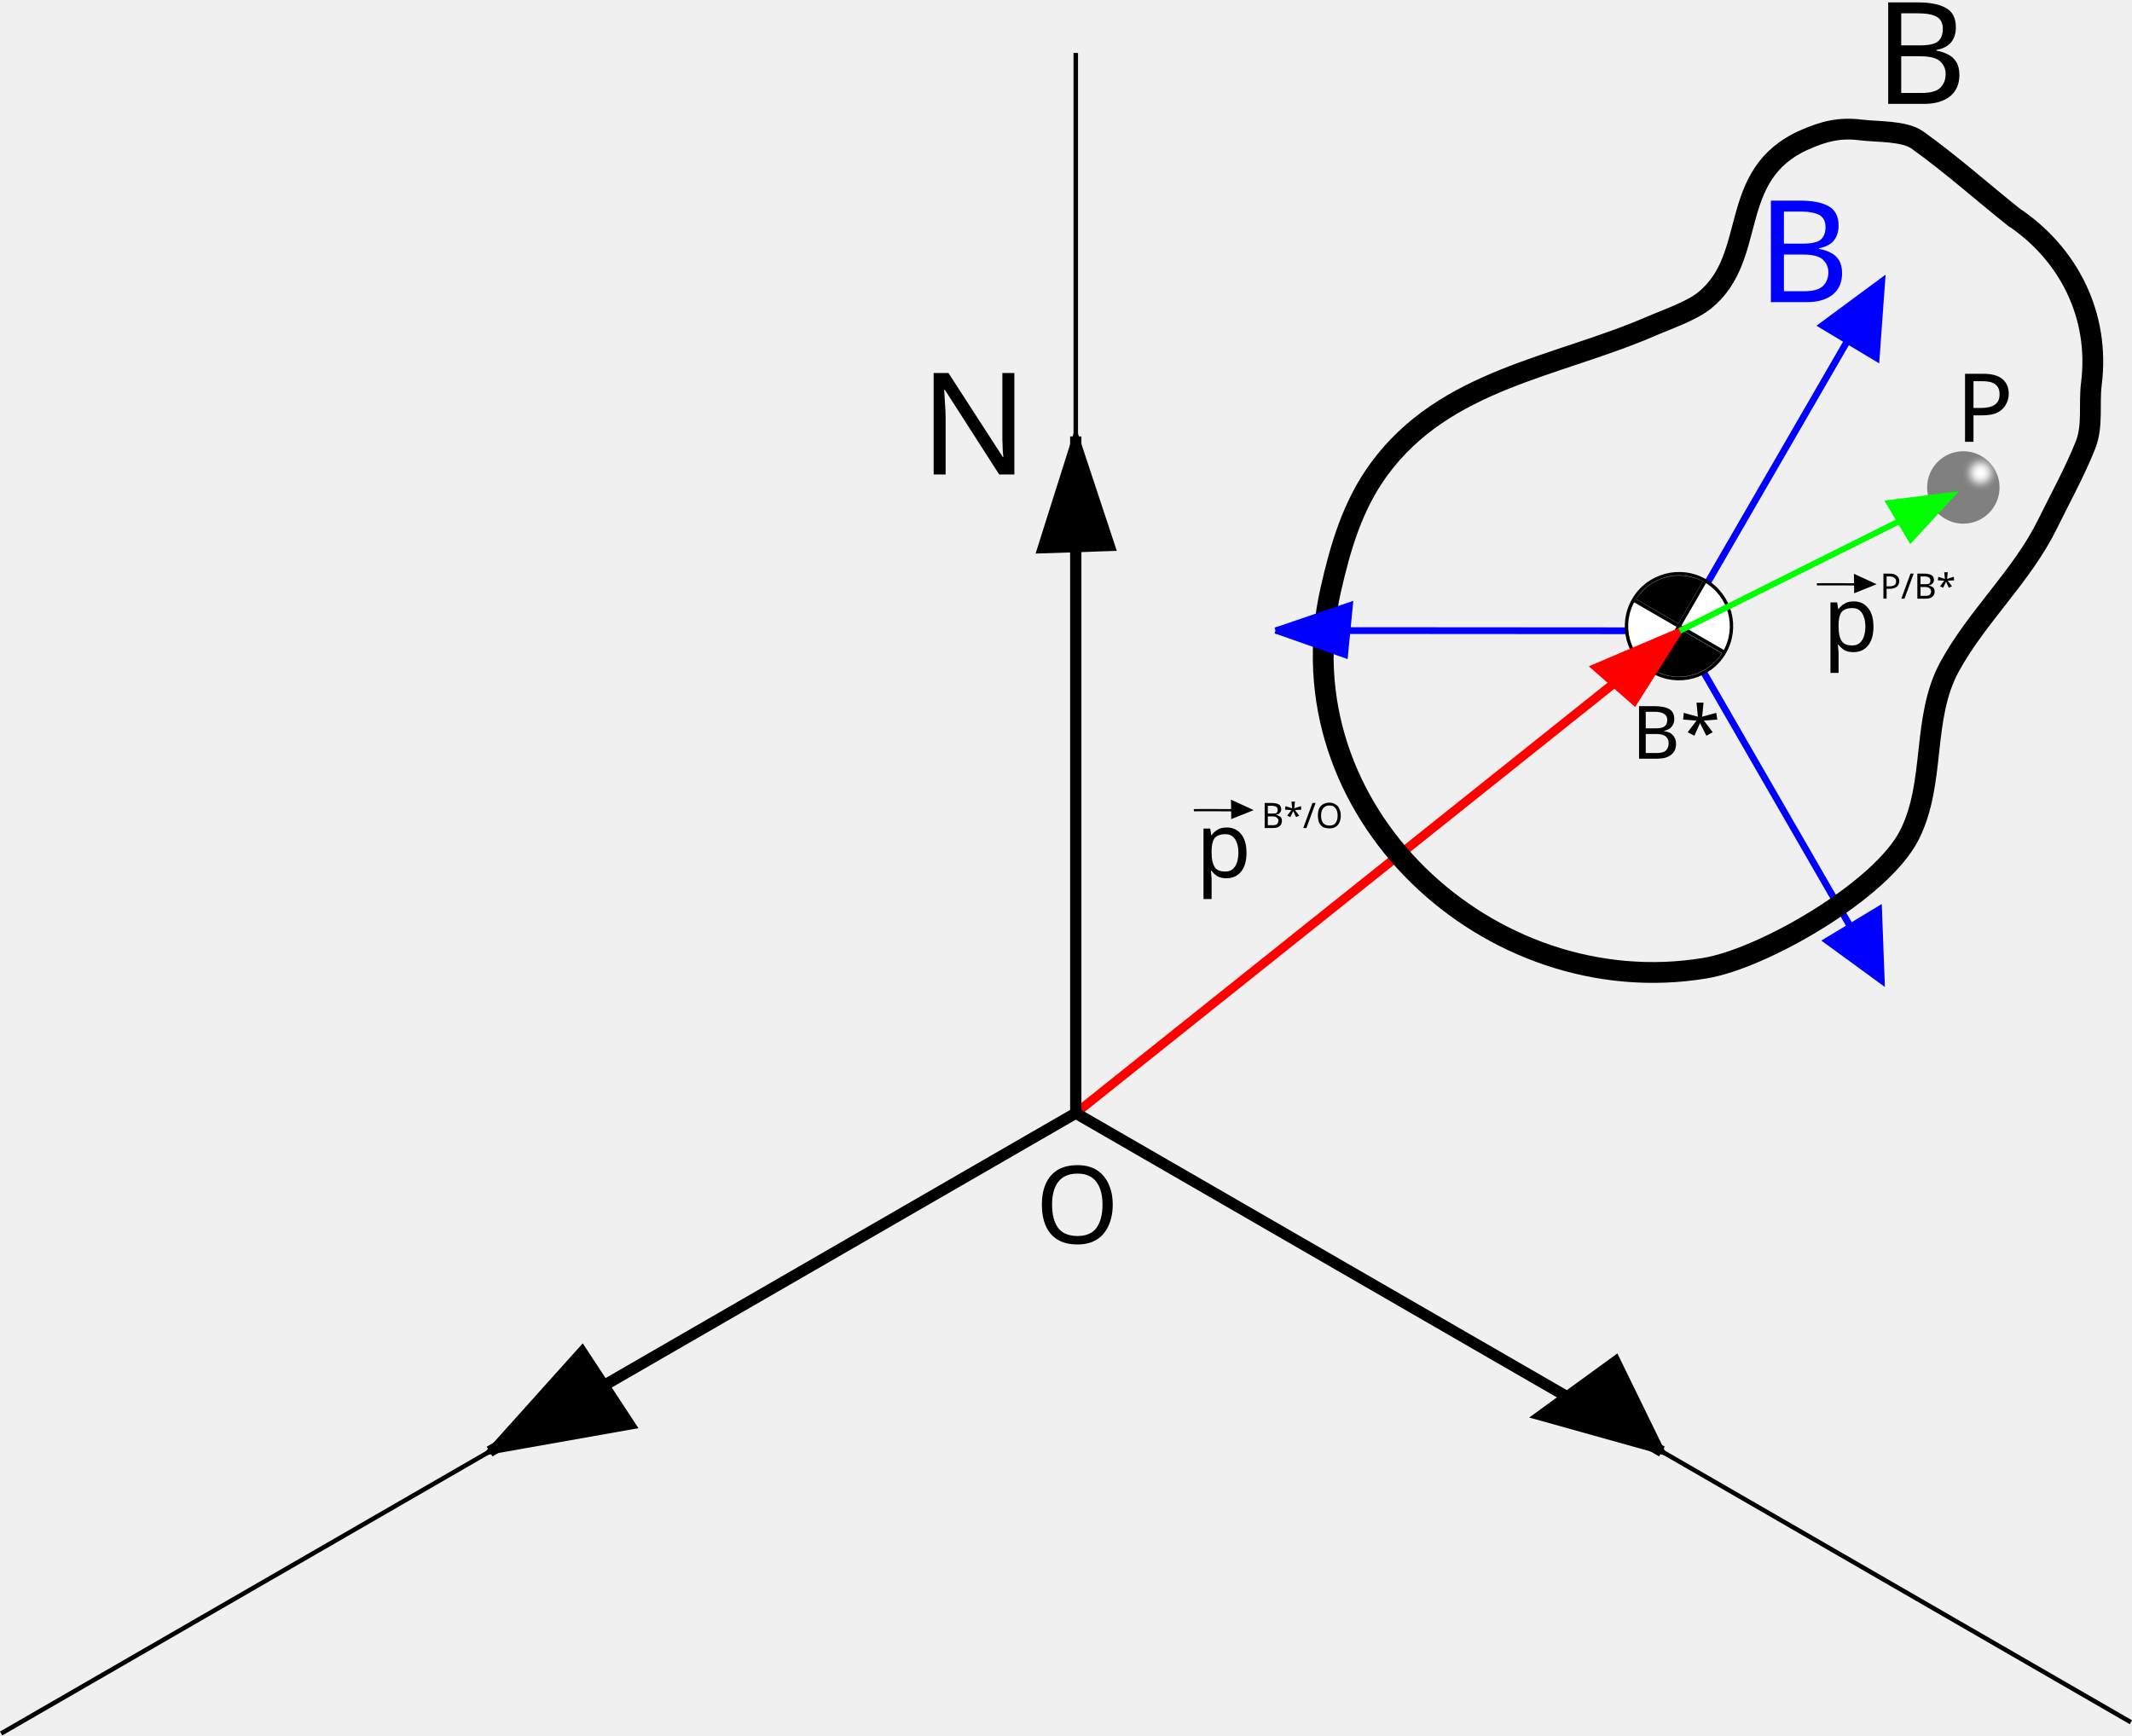
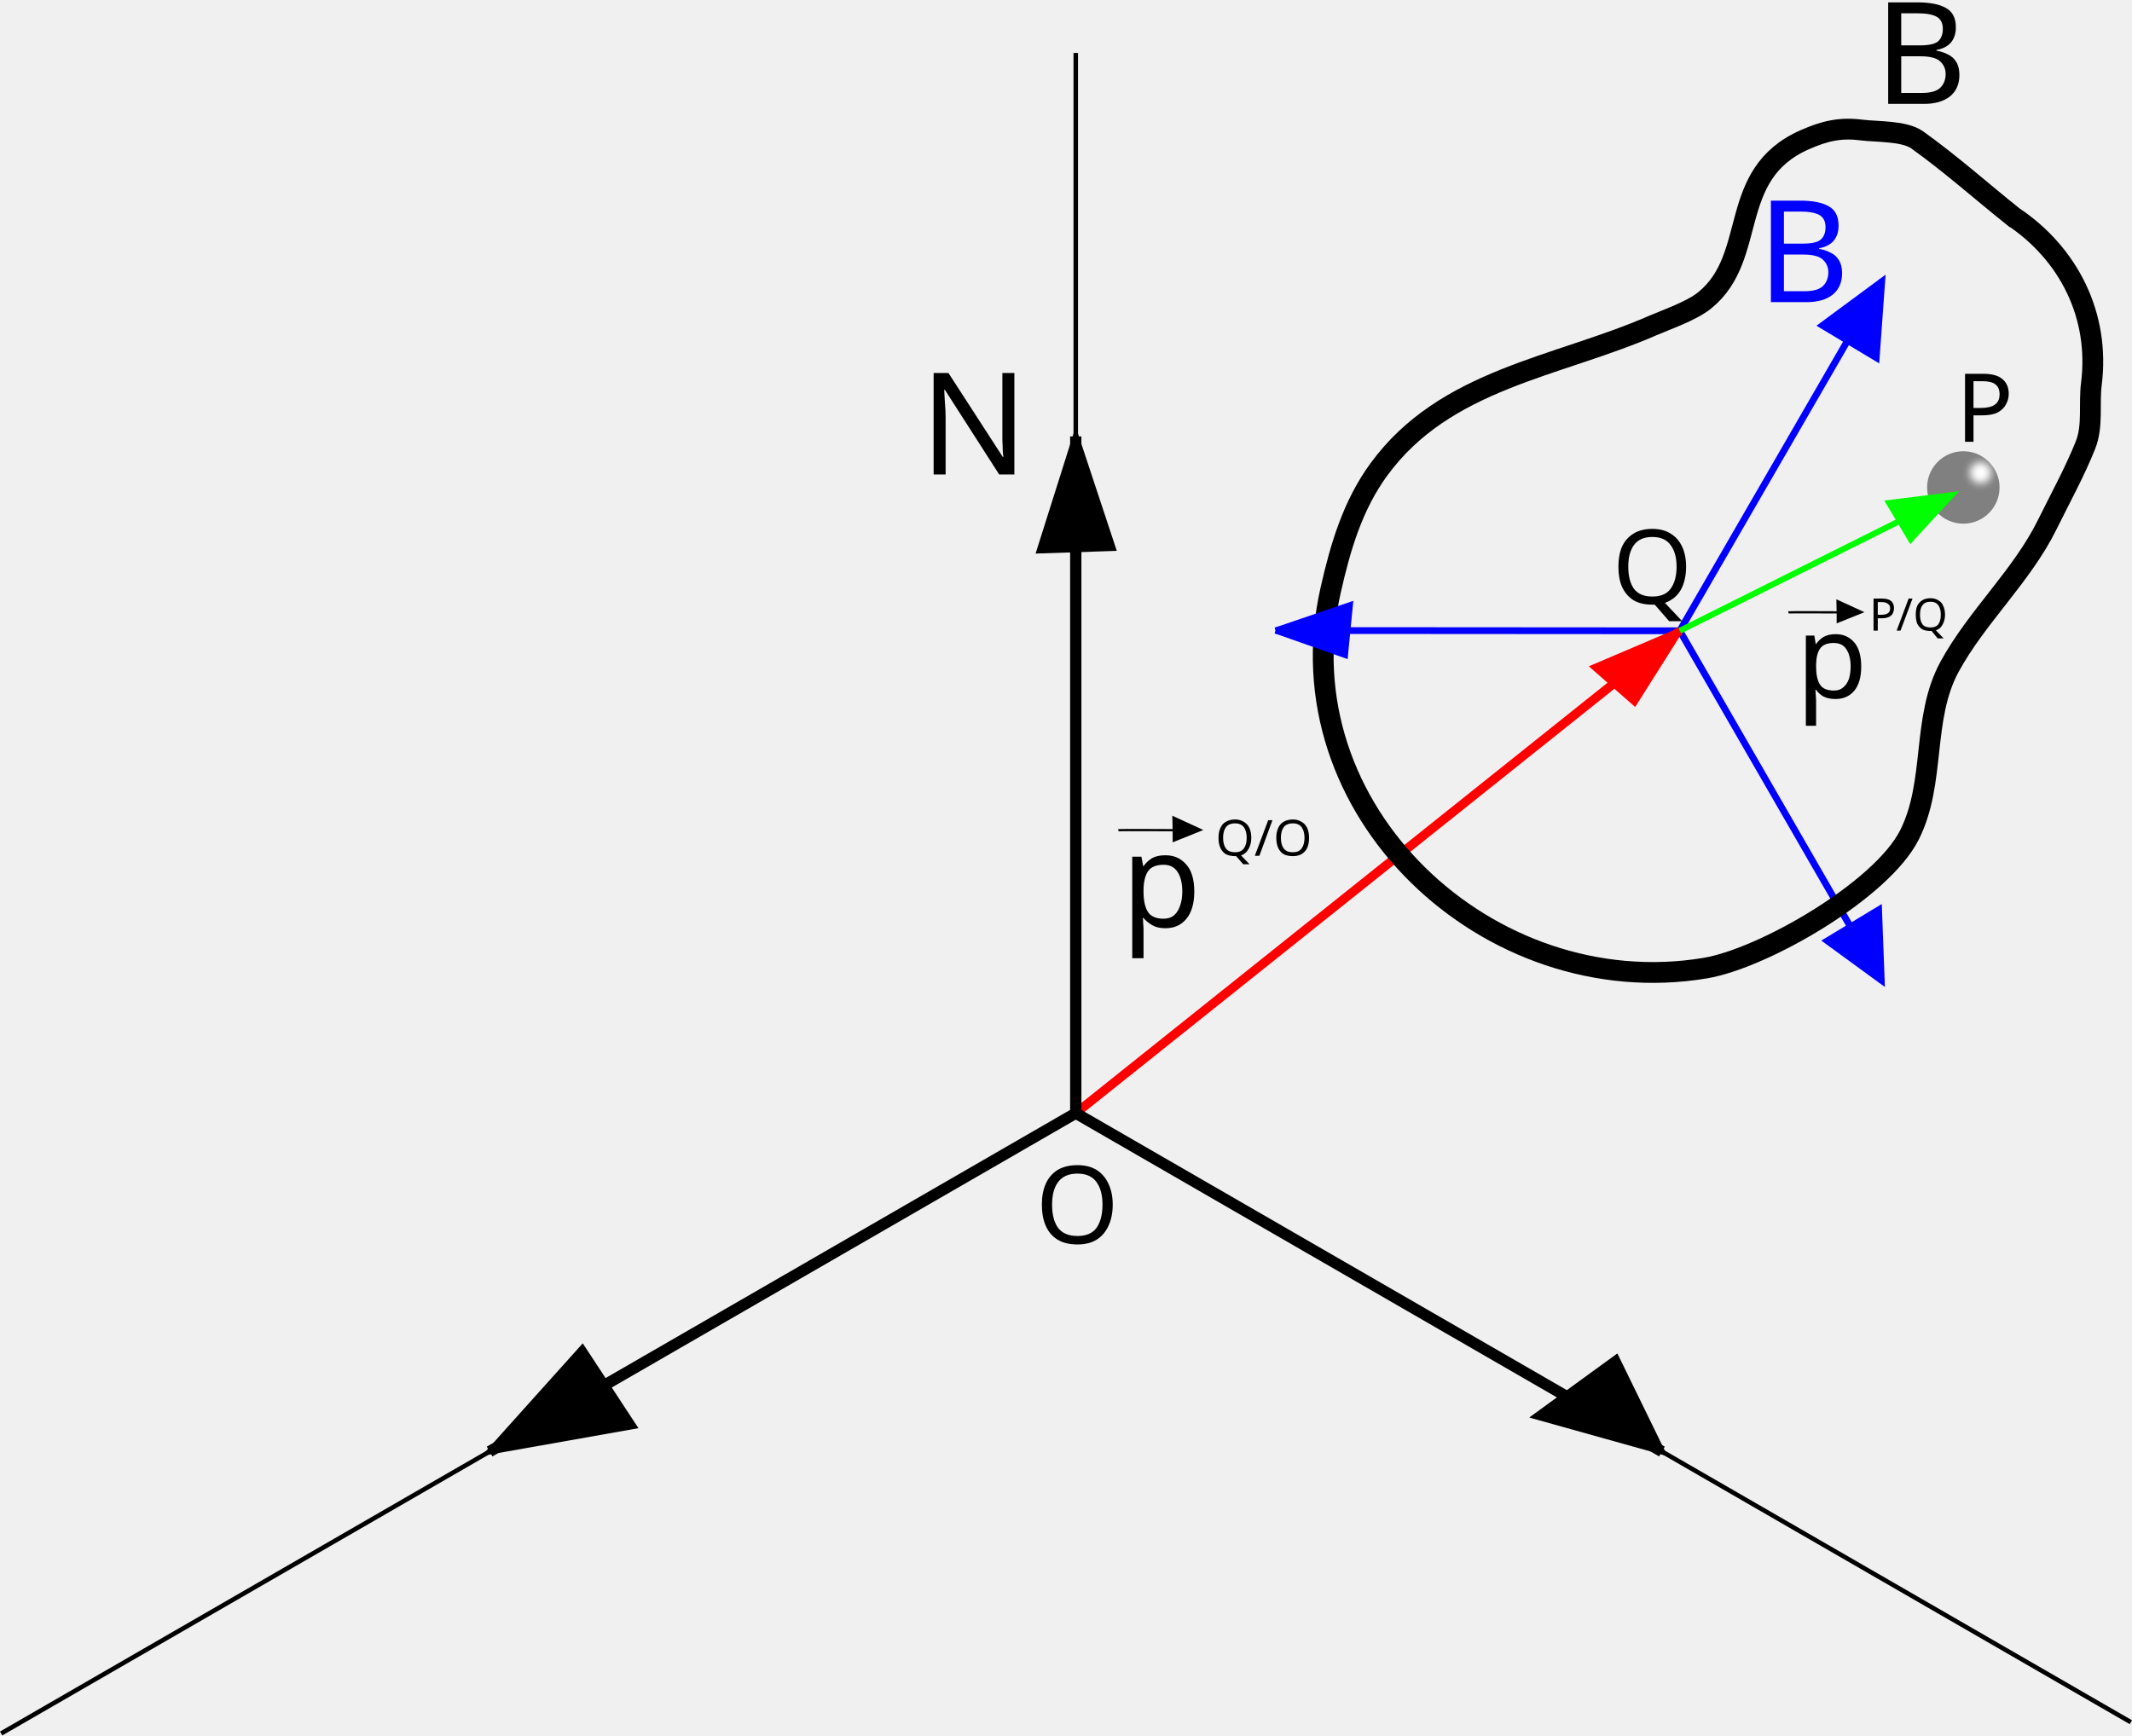
<svg xmlns="http://www.w3.org/2000/svg" width="94.497mm" height="76.934mm" viewBox="0 0 94.497 76.934" version="1.1" id="svg8">
  <defs id="defs2">
    <marker orient="auto" refY="0" refX="0" id="DistanceStart" style="overflow:visible">
      <g id="g2300">
        <path id="path2306" d="M 0,0 H 2" style="fill:none;stroke:#ffffff;stroke-width:1.15;stroke-linecap:square" />
        <path id="path2302" d="M 0,0 13,4 9,0 13,-4 Z" style="fill:#000000;fill-rule:evenodd;stroke:none" />
        <path id="path2304" d="M 0,-4 V 40" style="fill:none;stroke:#000000;stroke-width:1;stroke-linecap:square" />
      </g>
    </marker>
    <marker style="overflow:visible" id="marker1788" refX="0" refY="0" orient="auto">
      <path transform="matrix(-0.8,0,0,-0.8,-10,0)" style="fill:#ff0000;fill-opacity:1;fill-rule:evenodd;stroke:#ff0000;stroke-width:1pt;stroke-opacity:1" d="M 0,0 5,-5 -12.5,0 5,5 Z" id="path1786" />
    </marker>
    <marker style="overflow:visible" id="marker1399" refX="0" refY="0" orient="auto">
      <path transform="matrix(-0.8,0,0,-0.8,-10,0)" style="fill:#0000ff;fill-opacity:1;fill-rule:evenodd;stroke:#0000ff;stroke-width:1pt;stroke-opacity:1" d="M 0,0 5,-5 -12.5,0 5,5 Z" id="path1397" />
    </marker>
    <marker style="overflow:visible" id="marker1379" refX="0" refY="0" orient="auto">
      <path transform="matrix(-0.8,0,0,-0.8,-10,0)" style="fill:#0000ff;fill-opacity:1;fill-rule:evenodd;stroke:#0000ff;stroke-width:1pt;stroke-opacity:1" d="M 0,0 5,-5 -12.5,0 5,5 Z" id="path1377" />
    </marker>
-     <filter style="color-interpolation-filters:sRGB" id="filter1977" x="-0.678" width="2.356" y="-0.678" height="2.356">
+     <filter style="color-interpolation-filters:sRGB" id="filter1977" x="-0.926" width="2.851" y="-0.926" height="2.851">
      <feGaussianBlur stdDeviation="0.18" id="feGaussianBlur1979" />
    </filter>
  </defs>
  <g id="layer1" transform="translate(-25.93076,-78.15268)">
    <g id="g176" style="stroke-width:0.2;stroke-miterlimit:4;stroke-dasharray:none">
      <path style="fill:none;stroke:#000000;stroke-width:0.2;stroke-linecap:butt;stroke-linejoin:miter;stroke-miterlimit:4;stroke-dasharray:none;stroke-opacity:1" d="M 73.612,127.5 V 80.5" id="path170" />
      <path style="fill:none;stroke:#000000;stroke-width:0.2;stroke-linecap:butt;stroke-linejoin:miter;stroke-miterlimit:4;stroke-dasharray:none;stroke-opacity:1" d="M 120.378,154.5 73.612,127.5 25.981,155 v 0" id="path172" />
    </g>
    <path style="fill:none;stroke:#0000ff;stroke-width:0.3;stroke-linecap:butt;stroke-linejoin:miter;stroke-miterlimit:4;stroke-dasharray:none;stroke-opacity:1" d="m 100.384,106.116 8.968,-15.51" id="path1369" />
    <path style="fill:none;stroke:#0000ff;stroke-width:0.3;stroke-linecap:butt;stroke-linejoin:miter;stroke-miterlimit:4;stroke-dasharray:none;stroke-opacity:1" d="m 100.384,106.116 8.948,15.522" id="path1371" />
    <path style="fill:none;stroke:#0000ff;stroke-width:0.3;stroke-linecap:butt;stroke-linejoin:miter;stroke-miterlimit:4;stroke-dasharray:none;stroke-opacity:1" d="m 100.384,106.116 -17.916,-0.012" id="path1373" />
    <path style="fill:#ff0000;stroke:#ff0000;stroke-width:0.4;stroke-linecap:butt;stroke-linejoin:miter;stroke-miterlimit:4;stroke-dasharray:none;stroke-opacity:1" d="M 73.612,127.5 100.384,106.116" id="path1784" />
    <path style="fill:none;stroke:#000000;stroke-width:0.5;stroke-linecap:butt;stroke-linejoin:miter;stroke-miterlimit:4;stroke-dasharray:none;stroke-opacity:1" d="M 73.612,127.5 V 97.5" id="path12" />
    <path style="fill:none;stroke:#000000;stroke-width:0.5;stroke-linecap:butt;stroke-linejoin:miter;stroke-miterlimit:4;stroke-dasharray:none;stroke-opacity:1" d="m 73.612,127.5 25.981,15" id="path16" />
    <path style="fill:none;stroke:#000000;stroke-width:0.5;stroke-linecap:butt;stroke-linejoin:miter;stroke-miterlimit:4;stroke-dasharray:none;stroke-opacity:1" d="m 73.612,127.5 -25.981,15" id="path20" />
    <path style="fill:#000000;stroke:#000000;stroke-width:0.265px;stroke-linecap:butt;stroke-linejoin:miter;stroke-opacity:1" d="m 99.593,142.5 -2.025,-4.149 -3.558,2.588 z" id="path1401" />
    <path style="fill:#000000;stroke:#000000;stroke-width:0.265px;stroke-linecap:butt;stroke-linejoin:miter;stroke-opacity:1" d="m 47.631,142.5 6.377,-1.13 -2.264,-3.45 z" id="path1442" />
    <path style="fill:#000000;stroke:#000000;stroke-width:0.265px;stroke-linecap:butt;stroke-linejoin:miter;stroke-opacity:1" d="m 73.612,97.5 -1.598,5.054 3.235,-0.108 z" id="path1444" />
    <path style="fill:#0000ff;stroke:#0000ff;stroke-width:0.265px;stroke-linecap:butt;stroke-linejoin:miter;stroke-opacity:1" d="m 109.353,90.606 -2.673,1.975 2.426,1.456 z" id="path1536" />
-     <g id="g1573" transform="matrix(0.5295026,0.3061719,-0.3061719,0.5295026,112.3211,37.58693)">
-       <circle style="fill:#ffffff;stroke:#000000;stroke-width:0.245;stroke-miterlimit:4;stroke-dasharray:none" id="path1556" cx="38.971" cy="106.5" r="3.804" />
-       <path style="fill:none;stroke:#000000;stroke-width:0.265px;stroke-linecap:butt;stroke-linejoin:miter;stroke-opacity:1" d="m 35.167,106.5 h 7.608" id="path1558" />
-       <path style="fill:none;stroke:#000000;stroke-width:0.265px;stroke-linecap:butt;stroke-linejoin:miter;stroke-opacity:1" d="m 38.971,102.696 v 7.608" id="path1560" />
-       <path style="fill:#000000;stroke:#000000;stroke-width:0.108;stroke-miterlimit:4;stroke-dasharray:none" d="m 133.498,401.228 c 0.452,-4.06 2.411,-7.486 5.651,-9.88 1.96,-1.449 4.268,-2.327 6.926,-2.636 l 0.671,-0.078 v 6.661 6.661 h -6.665 -6.665 z" id="path1564" transform="scale(0.2645833)" />
-       <path style="fill:#000000;stroke:#000000;stroke-width:0.108;stroke-miterlimit:4;stroke-dasharray:none" d="m 147.796,409.72 v -6.595 h 6.653 6.653 v 0.393 c 0,0.666 -0.327,2.313 -0.653,3.289 -1.585,4.741 -5.562,8.287 -10.395,9.267 -0.652,0.132 -1.427,0.24 -1.722,0.24 h -0.536 z" id="path1566" transform="scale(0.2645833)" />
-     </g>
    <path style="fill:none;stroke:#000000;stroke-width:0.922;stroke-linecap:butt;stroke-linejoin:miter;stroke-miterlimit:4;stroke-dasharray:none;stroke-opacity:1" d="m 115.167,87.761 c -1.42,-1.135 -2.78,-2.35 -4.259,-3.406 -0.574,-0.41 -1.787,-0.352 -2.477,-0.439 -0.938,-0.119 -1.622,0.041 -2.504,0.429 -3.493,1.535 -2.044,5.177 -4.434,7.118 -0.593,0.482 -1.659,0.839 -2.302,1.119 -4.262,1.86 -9.21,2.359 -12.148,6.387 -1.16,1.59 -1.7,3.432 -2.131,5.335 -2.215,9.771 7.019,18.363 16.597,16.767 2.578,-0.429 7.82,-3.45 9.056,-5.908 1.177,-2.341 0.527,-5.162 1.778,-7.456 1.213,-2.223 3.209,-4.023 4.33,-6.301 0.562,-1.142 1.225,-2.345 1.693,-3.522 0.34,-0.855 0.149,-1.825 0.261,-2.707 0.386,-3.04 -1.009,-5.775 -3.459,-7.416 z" id="path1557" />
    <path style="fill:#0000ff;stroke:#0000ff;stroke-width:0.265px;stroke-linecap:butt;stroke-linejoin:miter;stroke-opacity:1" d="m 82.468,106.104 3.294,-1.124 -0.216,2.21 -3.078,-1.086" id="path1538" />
    <path style="fill:#0000ff;stroke:#0000ff;stroke-width:0.265px;stroke-linecap:butt;stroke-linejoin:miter;stroke-opacity:1" d="m 109.332,121.638 -0.119,-3.18 -2.318,1.402 z" id="path1540" />
    <path style="fill:#ff0000;stroke:#ff0000;stroke-width:0.265px;stroke-linecap:butt;stroke-linejoin:miter;stroke-opacity:1" d="m 100.384,106.116 -3.786,1.614 1.779,1.563 z" id="path1548" />
    <path style="fill:#00ff00;stroke:#00ff00;stroke-width:0.265px;stroke-linecap:butt;stroke-linejoin:miter;stroke-opacity:1" d="m 100.384,106.116 12.033,-6.011" id="path1559" />
    <circle style="fill:#808080;stroke:#808080;stroke-width:0.765;stroke-miterlimit:4;stroke-dasharray:none" id="path1565" cx="112.952" cy="99.762" r="1.223" />
    <path style="fill:#00ff00;stroke:#00ff00;stroke-width:0.265px;stroke-linecap:butt;stroke-linejoin:miter;stroke-opacity:1" d="m 112.417,100.106 -1.796,1.949 -0.955,-1.605 z" id="path1563" />
    <circle style="fill:#ffffff;stroke:#ffffff;stroke-width:0.316;stroke-miterlimit:4;stroke-dasharray:none;filter:url(#filter1977)" id="path1567" cx="113.716" cy="99.112" r="0.319" />
    <text xml:space="preserve" style="font-style:normal;font-variant:normal;font-weight:normal;font-stretch:normal;font-size:4.216px;line-height:1.25;font-family:sans-serif;-inkscape-font-specification:sans-serif;letter-spacing:0px;word-spacing:0px;fill:#000000;fill-opacity:1;stroke:none;stroke-width:0.113" x="112.623" y="97.736" id="text1983">
      <tspan id="tspan1981" x="112.623" y="97.736" style="stroke-width:0.113">P</tspan>
    </text>
    <text xml:space="preserve" style="font-style:normal;font-variant:normal;font-weight:normal;font-stretch:normal;font-size:6.313px;line-height:1.25;font-family:sans-serif;-inkscape-font-specification:sans-serif;letter-spacing:0px;word-spacing:0px;fill:#000000;fill-opacity:1;stroke:none;stroke-width:0.169" x="66.704" y="99.188" id="text1991">
      <tspan id="tspan1989" x="66.704" y="99.188" style="stroke-width:0.169">N</tspan>
    </text>
    <text xml:space="preserve" style="font-style:normal;font-variant:normal;font-weight:normal;font-stretch:normal;font-size:6.313px;line-height:1.25;font-family:sans-serif;-inkscape-font-specification:sans-serif;letter-spacing:0px;word-spacing:0px;fill:#000000;fill-opacity:1;stroke:none;stroke-width:0.169" x="109.011" y="82.755" id="text1995">
      <tspan id="tspan1993" x="109.011" y="82.755" style="stroke-width:0.169">B</tspan>
    </text>
    <text xml:space="preserve" style="font-style:normal;font-variant:normal;font-weight:normal;font-stretch:normal;font-size:6.313px;line-height:1.25;font-family:sans-serif;-inkscape-font-specification:sans-serif;letter-spacing:0px;word-spacing:0px;fill:#0000ff;fill-opacity:1;stroke:none;stroke-width:0.169" x="103.814" y="91.545" id="text1999">
      <tspan id="tspan1997" x="103.814" y="91.545" style="fill:#0000ff;stroke-width:0.169">B</tspan>
    </text>
    <text xml:space="preserve" style="font-style:normal;font-variant:normal;font-weight:normal;font-stretch:normal;font-size:4.774px;line-height:1.25;font-family:sans-serif;-inkscape-font-specification:sans-serif;letter-spacing:0px;word-spacing:0px;fill:#000000;fill-opacity:1;stroke:none;stroke-width:0.128" x="71.811" y="133.274" id="text2003">
      <tspan id="tspan2001" x="71.811" y="133.274" style="stroke-width:0.128">O</tspan>
    </text>
-     <text xml:space="preserve" style="font-style:normal;font-variant:normal;font-weight:normal;font-stretch:normal;font-size:3.266px;line-height:1.25;font-family:sans-serif;-inkscape-font-specification:sans-serif;letter-spacing:0px;word-spacing:0px;fill:#000000;fill-opacity:1;stroke:none;stroke-width:0.087" x="98.265" y="111.785" id="text2007">
-       <tspan id="tspan2005" x="98.265" y="111.785" style="stroke-width:0.087">B*</tspan>
+     <text xml:space="preserve" style="font-style:normal;font-variant:normal;font-weight:normal;font-stretch:normal;font-size:4.566px;line-height:1.25;font-family:sans-serif;-inkscape-font-specification:sans-serif;letter-spacing:0px;word-spacing:0px;fill:#000000;fill-opacity:1;stroke:none;stroke-width:0.087" x="97.384" y="104.908" id="text2007">
+       <tspan id="tspan2005" x="97.384" y="104.908" style="stroke-width:0.087">Q</tspan>
    </text>
-     <text xml:space="preserve" style="font-style:normal;font-variant:normal;font-weight:normal;font-stretch:normal;font-size:4.031px;line-height:1.25;font-family:sans-serif;-inkscape-font-specification:sans-serif;letter-spacing:0px;word-spacing:0px;fill:#000000;fill-opacity:1;stroke:none;stroke-width:0.108" x="78.928" y="117.041" id="text930">
-       <tspan id="tspan928" x="78.928" y="117.041" style="stroke-width:0.108">p</tspan>
+     <text xml:space="preserve" style="font-style:normal;font-variant:normal;font-weight:normal;font-stretch:normal;font-size:5.813px;line-height:1.25;font-family:sans-serif;-inkscape-font-specification:sans-serif;letter-spacing:0px;word-spacing:0px;fill:#000000;fill-opacity:1;stroke:none;stroke-width:0.108" x="75.638" y="119.208" id="text930" transform="scale(0.9997274,1.000273)">
+       <tspan id="tspan928" x="75.638" y="119.208" style="stroke-width:0.108">p</tspan>
    </text>
-     <text xml:space="preserve" style="font-style:normal;font-variant:normal;font-weight:normal;font-stretch:normal;font-size:1.541px;line-height:1.25;font-family:sans-serif;-inkscape-font-specification:sans-serif;letter-spacing:0px;word-spacing:0px;fill:#000000;fill-opacity:1;stroke:none;stroke-width:0.041" x="81.827" y="114.857" id="text934">
-       <tspan id="tspan932" x="81.827" y="114.857" style="stroke-width:0.041">B*/O</tspan>
+     <text xml:space="preserve" style="font-style:normal;font-variant:normal;font-weight:normal;font-stretch:normal;font-size:2.222px;line-height:1.25;font-family:sans-serif;-inkscape-font-specification:sans-serif;letter-spacing:0px;word-spacing:0px;fill:#000000;fill-opacity:1;stroke:none;stroke-width:0.041" x="79.819" y="116.058" id="text934" transform="scale(0.9997274,1.000273)">
+       <tspan id="tspan932" x="79.819" y="116.058" style="stroke-width:0.041">Q/O</tspan>
    </text>
-     <g id="g958">
-       <path style="fill:none;stroke:#000000;stroke-width:0.1;stroke-linecap:butt;stroke-linejoin:miter;stroke-miterlimit:4;stroke-dasharray:none;stroke-opacity:1" d="m 78.847,114.07 c 0.039,-0.008 1.702,0 1.702,0" id="path938" />
-       <path style="fill:#000000;stroke:#000000;stroke-width:0.1;stroke-linecap:butt;stroke-linejoin:miter;stroke-miterlimit:4;stroke-dasharray:none;stroke-opacity:1" d="m 80.55,114.07 -0.008,-0.39 0.83,0.382 -0.821,0.33 z" id="path944" />
+     <g id="g958" transform="matrix(1.441788,0,0,1.442575,-38.18058,-49.59914)" style="stroke-width:0.693">
+       <path style="fill:none;stroke:#000000;stroke-width:0.069;stroke-linecap:butt;stroke-linejoin:miter;stroke-miterlimit:4;stroke-dasharray:none;stroke-opacity:1" d="m 78.847,114.07 c 0.039,-0.008 1.702,0 1.702,0" id="path938" />
+       <path style="fill:#000000;stroke:#000000;stroke-width:0.069;stroke-linecap:butt;stroke-linejoin:miter;stroke-miterlimit:4;stroke-dasharray:none;stroke-opacity:1" d="m 80.55,114.07 -0.008,-0.39 0.83,0.382 -0.821,0.33 z" id="path944" />
    </g>
-     <text xml:space="preserve" style="font-style:normal;font-variant:normal;font-weight:normal;font-stretch:normal;font-size:4.031px;line-height:1.25;font-family:sans-serif;-inkscape-font-specification:sans-serif;letter-spacing:0px;word-spacing:0px;fill:#000000;fill-opacity:1;stroke:none;stroke-width:0.108" x="106.719" y="107.015" id="text954">
-       <tspan id="tspan952" x="106.719" y="107.015" style="stroke-width:0.108">p</tspan>
+     <text xml:space="preserve" style="font-style:normal;font-variant:normal;font-weight:normal;font-stretch:normal;font-size:5.175px;line-height:1.25;font-family:sans-serif;-inkscape-font-specification:sans-serif;letter-spacing:0px;word-spacing:0px;fill:#000000;fill-opacity:1;stroke:none;stroke-width:0.108" x="105.536" y="109.095" id="text954">
+       <tspan id="tspan952" x="105.536" y="109.095" style="stroke-width:0.108">p</tspan>
    </text>
-     <g id="g964" transform="translate(27.61109,-10.01213)">
-       <path style="fill:none;stroke:#000000;stroke-width:0.1;stroke-linecap:butt;stroke-linejoin:miter;stroke-miterlimit:4;stroke-dasharray:none;stroke-opacity:1" d="m 78.847,114.07 c 0.039,-0.008 1.702,0 1.702,0" id="path960" />
-       <path style="fill:#000000;stroke:#000000;stroke-width:0.1;stroke-linecap:butt;stroke-linejoin:miter;stroke-miterlimit:4;stroke-dasharray:none;stroke-opacity:1" d="m 80.55,114.07 -0.008,-0.39 0.83,0.382 -0.821,0.33 z" id="path962" />
+     <g id="g964" transform="matrix(1.283862,0,0,1.283862,3.971737,-41.15118)" style="stroke-width:0.779">
+       <path style="fill:none;stroke:#000000;stroke-width:0.078;stroke-linecap:butt;stroke-linejoin:miter;stroke-miterlimit:4;stroke-dasharray:none;stroke-opacity:1" d="m 78.847,114.07 c 0.039,-0.008 1.702,0 1.702,0" id="path960" />
+       <path style="fill:#000000;stroke:#000000;stroke-width:0.078;stroke-linecap:butt;stroke-linejoin:miter;stroke-miterlimit:4;stroke-dasharray:none;stroke-opacity:1" d="m 80.55,114.07 -0.008,-0.39 0.83,0.382 -0.821,0.33 z" id="path962" />
    </g>
-     <text xml:space="preserve" style="font-style:normal;font-variant:normal;font-weight:normal;font-stretch:normal;font-size:1.541px;line-height:1.25;font-family:sans-serif;-inkscape-font-specification:sans-serif;letter-spacing:0px;word-spacing:0px;fill:#000000;fill-opacity:1;stroke:none;stroke-width:0.041" x="109.252" y="104.689" id="text968">
-       <tspan x="109.252" y="104.689" style="stroke-width:0.041" id="tspan970">P/B*</tspan>
+     <text xml:space="preserve" style="font-style:normal;font-variant:normal;font-weight:normal;font-stretch:normal;font-size:1.978px;line-height:1.25;font-family:sans-serif;-inkscape-font-specification:sans-serif;letter-spacing:0px;word-spacing:0px;fill:#000000;fill-opacity:1;stroke:none;stroke-width:0.041" x="108.787" y="106.109" id="text968">
+       <tspan x="108.787" y="106.109" style="stroke-width:0.041" id="tspan970">P/Q</tspan>
    </text>
  </g>
</svg>
